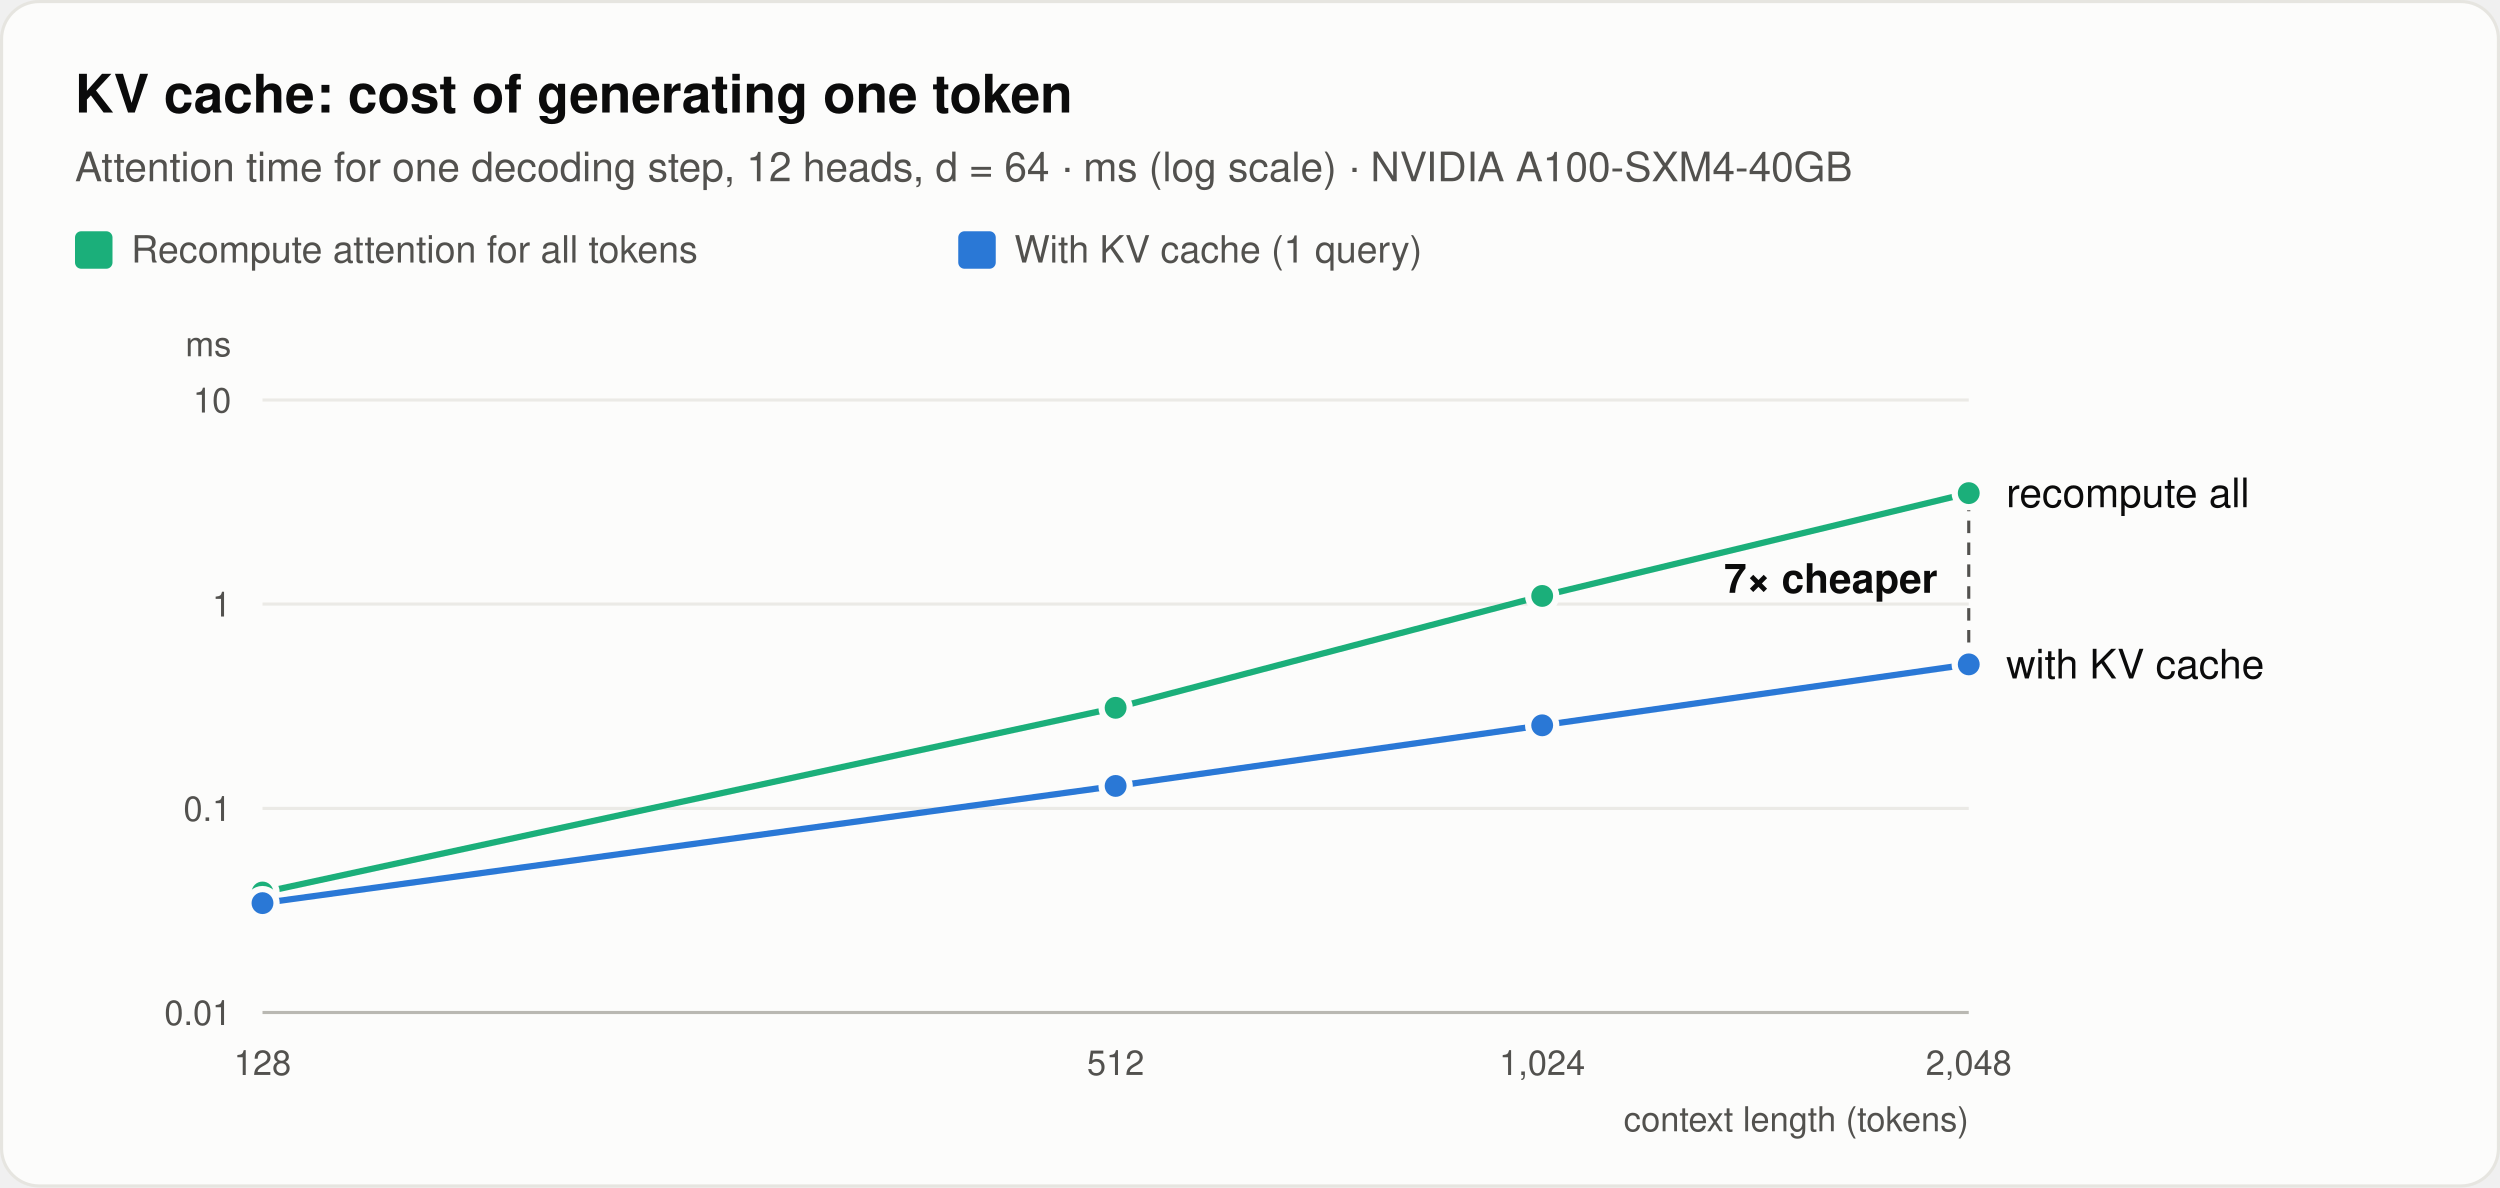
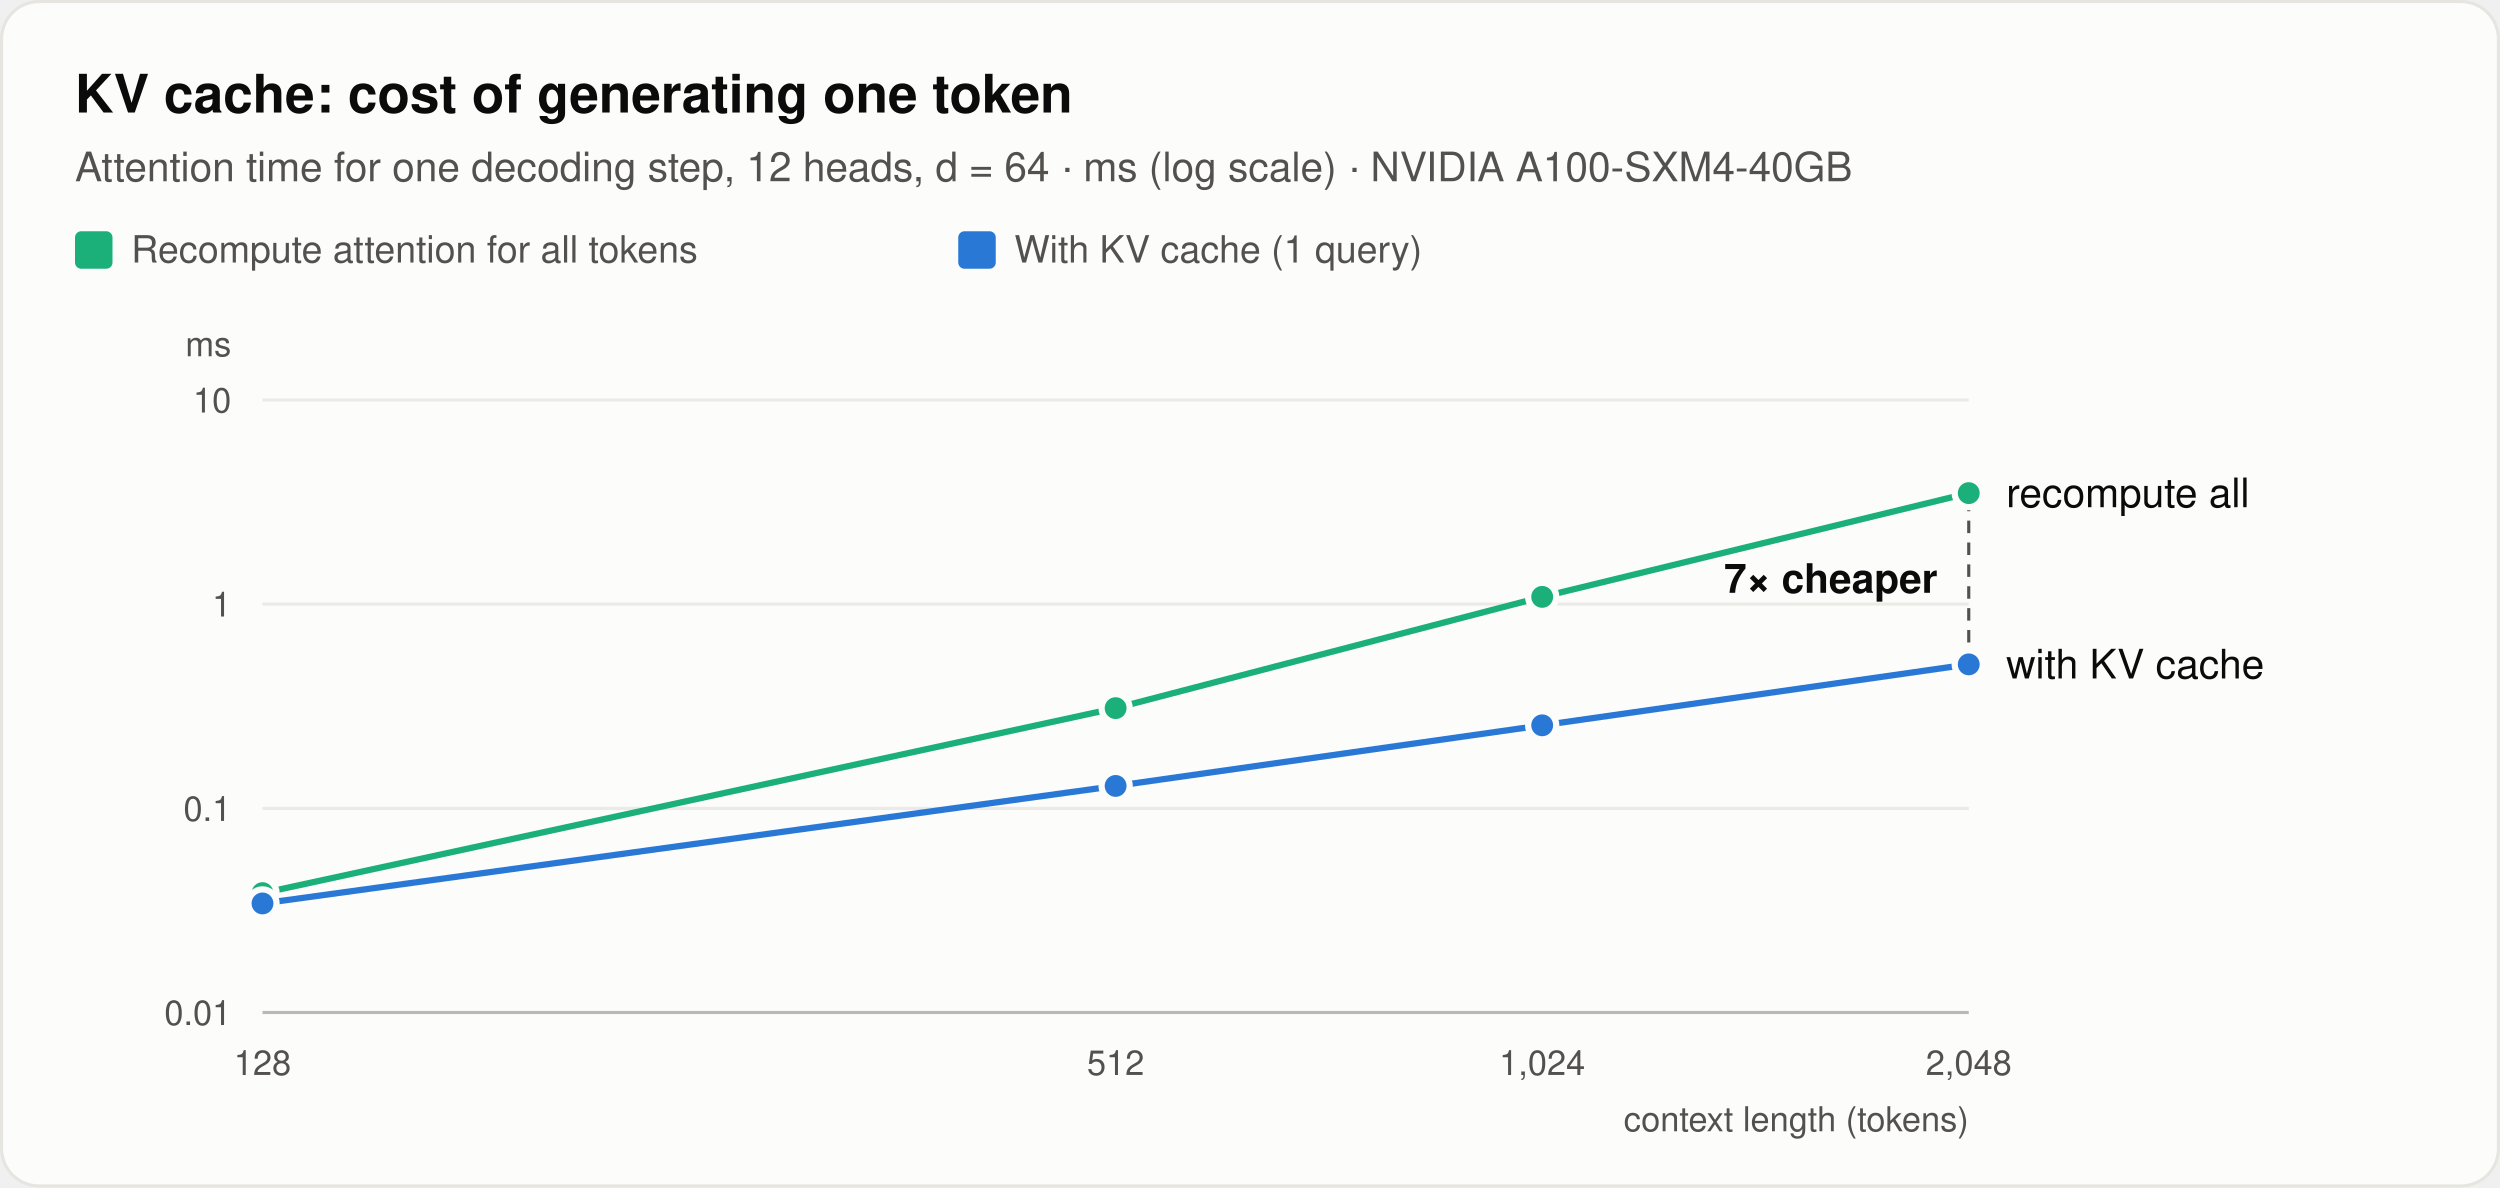
<svg xmlns="http://www.w3.org/2000/svg" width="800" height="380" viewBox="0 0 800 380" role="img" aria-labelledby="t d">
  <style>
    .title { font: 600 17px -apple-system, BlinkMacSystemFont, "Segoe UI", Helvetica, Arial, sans-serif; }
    .sub   { font: 400 13px -apple-system, BlinkMacSystemFont, "Segoe UI", Helvetica, Arial, sans-serif; }
    .label { font: 500 13px -apple-system, BlinkMacSystemFont, "Segoe UI", Helvetica, Arial, sans-serif; }
    .value { font: 600 13px -apple-system, BlinkMacSystemFont, "Segoe UI", Helvetica, Arial, sans-serif; font-variant-numeric: tabular-nums; }
    .note  { font: 400 12px -apple-system, BlinkMacSystemFont, "Segoe UI", Helvetica, Arial, sans-serif; }
    .tick  { font: 400 11px -apple-system, BlinkMacSystemFont, "Segoe UI", Helvetica, Arial, sans-serif; font-variant-numeric: tabular-nums; }
    .grid, .base, .ref, .mark { stroke-width: 1; fill: none; }
    .ref { stroke-dasharray: 4 3; }
    .mark { stroke-width: 2; }
    .line { fill: none; stroke-width: 2; stroke-linejoin: round; stroke-linecap: round; }
    .ring { stroke-width: 2; }
    .bg { fill: #fcfcfb; stroke: #e6e5e0; }
    .title, .label, .value { fill: #0b0b0b; }
    .sub, .note, .tick { fill: #52514e; }
    .grid { stroke: #ebeae6; }
    .base { stroke: #b9b8b2; }
    .ref { stroke: #52514e; }
    .mark { stroke: #0b0b0b; }
    .s1 { fill: #2a78d6; } .s2 { fill: #eb6834; } .s3 { fill: #1baf7a; }
    .l1 { stroke: #2a78d6; } .l2 { stroke: #eb6834; } .l3 { stroke: #1baf7a; }
    .ring { stroke: #fcfcfb; }
    @media (prefers-color-scheme: dark) {
    .bg { fill: #1a1a19; stroke: #333331; }
    .title, .label, .value { fill: #ffffff; }
    .sub, .note, .tick { fill: #c3c2b7; }
    .grid { stroke: #2e2e2c; }
    .base { stroke: #5c5b57; }
    .ref { stroke: #c3c2b7; }
    .mark { stroke: #ffffff; }
    .s1 { fill: #3987e5; } .s2 { fill: #d95926; } .s3 { fill: #199e70; }
    .l1 { stroke: #3987e5; } .l2 { stroke: #d95926; } .l3 { stroke: #199e70; }
    .ring { stroke: #1a1a19; }
    }
  </style>
  <rect class="bg" x="0.5" y="0.5" width="799" height="379" rx="12" />
  <text class="title" x="24" y="36">KV cache: cost of generating one token</text>
  <text class="sub" x="24" y="58">Attention time for one decoding step, 12 heads, d = 64 · ms (log scale) · NVIDIA A100-SXM4-40GB</text>
  <rect class="s3" x="24" y="74" width="12" height="12" rx="2" />
  <text class="note" x="42" y="84">Recompute attention for all tokens</text>
  <rect class="s1" x="306.64" y="74" width="12" height="12" rx="2" />
  <text class="note" x="324.6" y="84">With KV cache (1 query)</text>
  <line class="base" x1="84" y1="324" x2="630" y2="324" />
  <text class="tick" x="74" y="328" text-anchor="end">0.01</text>
  <line class="grid" x1="84" y1="258.7" x2="630" y2="258.7" />
  <text class="tick" x="74" y="262.7" text-anchor="end">0.1</text>
  <line class="grid" x1="84" y1="193.3" x2="630" y2="193.3" />
  <text class="tick" x="74" y="197.3" text-anchor="end">1</text>
  <line class="grid" x1="84" y1="128" x2="630" y2="128" />
  <text class="tick" x="74" y="132" text-anchor="end">10</text>
  <text class="tick" x="74" y="114" text-anchor="end">ms</text>
  <text class="tick" x="84" y="344" text-anchor="middle">128</text>
  <text class="tick" x="357" y="344" text-anchor="middle">512</text>
  <text class="tick" x="493.5" y="344" text-anchor="middle">1,024</text>
  <text class="tick" x="630" y="344" text-anchor="middle">2,048</text>
  <text class="tick" x="630" y="362" text-anchor="end">context length (tokens)</text>
  <line class="ref" x1="630" y1="212.6" x2="630" y2="157.8" />
  <text class="value" x="620" y="189.7" text-anchor="end">7× cheaper</text>
-   <polyline class="line l3" points="84,285.6 357,226.5 493.5,190.7 630,157.8" />
-   <circle class="s3 ring" cx="84" cy="285.6" r="4.5" />
-   <circle class="s3 ring" cx="357" cy="226.5" r="4.5" />
-   <circle class="s3 ring" cx="493.5" cy="190.7" r="4.5" />
+   <polyline class="line l3" points="84,285.8 357,226.6 493.5,191 630,157.8" />
+   <circle class="s3 ring" cx="84" cy="285.8" r="4.5" />
+   <circle class="s3 ring" cx="357" cy="226.6" r="4.5" />
+   <circle class="s3 ring" cx="493.5" cy="191" r="4.5" />
  <circle class="s3 ring" cx="630" cy="157.8" r="4.5" />
-   <polyline class="line l1" points="84,289 357,251.5 493.5,232.1 630,212.6" />
-   <circle class="s1 ring" cx="84" cy="289" r="4.5" />
+   <polyline class="line l1" points="84,289.1 357,251.5 493.5,232.1 630,212.6" />
+   <circle class="s1 ring" cx="84" cy="289.1" r="4.5" />
  <circle class="s1 ring" cx="357" cy="251.5" r="4.5" />
  <circle class="s1 ring" cx="493.5" cy="232.1" r="4.5" />
  <circle class="s1 ring" cx="630" cy="212.6" r="4.5" />
  <text class="label" x="642" y="162.3">recompute all</text>
  <text class="label" x="642" y="217.1">with KV cache</text>
</svg>
